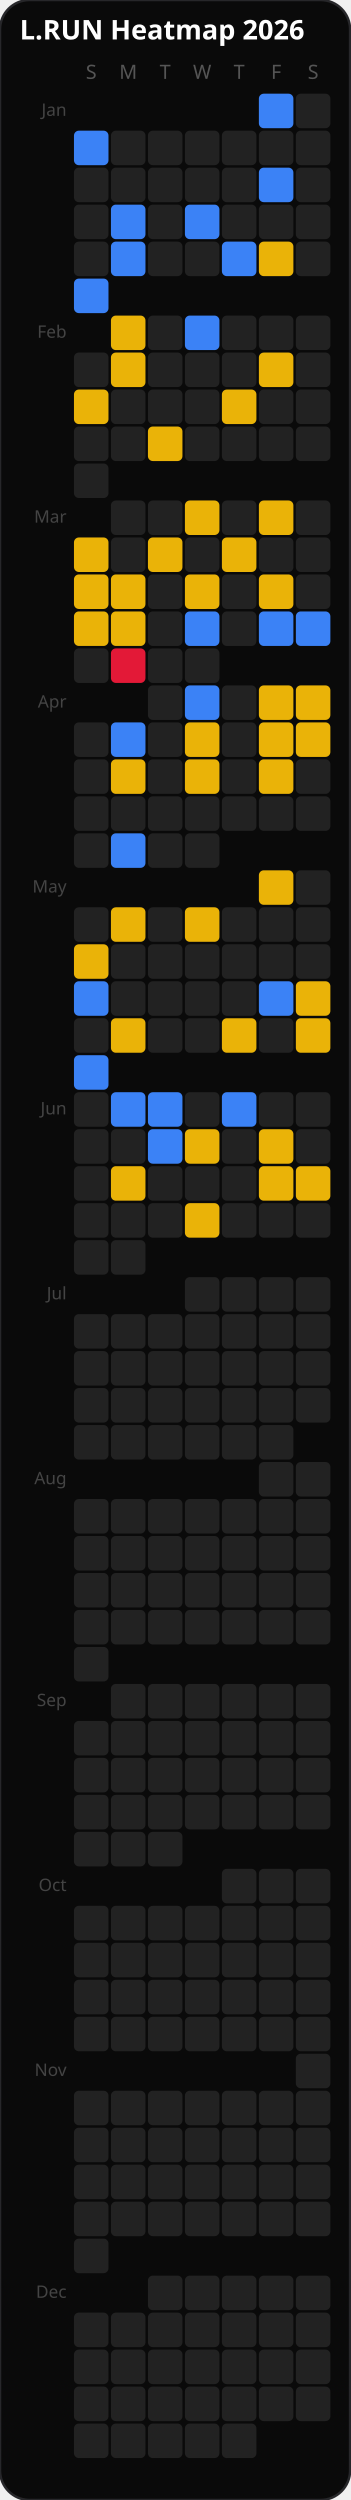
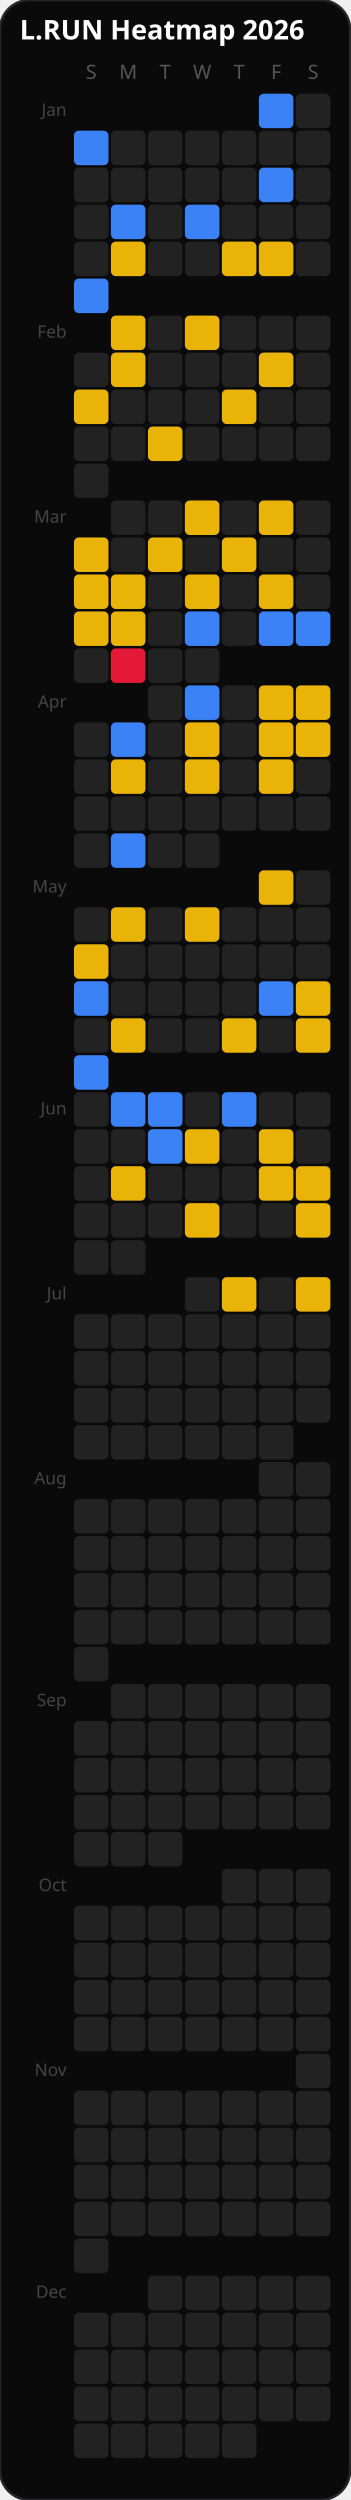
<svg xmlns="http://www.w3.org/2000/svg" baseProfile="full" height="1014" version="1.1" width="142">
  <defs />
  <rect fill="#0a0a0a" height="1014" rx="12" width="142" x="0" y="0" />
  <rect fill="none" height="1014" rx="12" stroke="#27272a" stroke-width="1" width="142" x="0" y="0" />
  <text fill="white" font-family="sans-serif" font-size="11" font-weight="bold" x="8" y="16">L.RUN  Heatmap  2026</text>
  <text fill="#555" font-family="sans-serif" font-size="8" text-anchor="middle" x="37.0" y="32">S</text>
  <text fill="#555" font-family="sans-serif" font-size="8" text-anchor="middle" x="52.0" y="32">M</text>
  <text fill="#555" font-family="sans-serif" font-size="8" text-anchor="middle" x="67.0" y="32">T</text>
  <text fill="#555" font-family="sans-serif" font-size="8" text-anchor="middle" x="82.0" y="32">W</text>
  <text fill="#555" font-family="sans-serif" font-size="8" text-anchor="middle" x="97.0" y="32">T</text>
  <text fill="#555" font-family="sans-serif" font-size="8" text-anchor="middle" x="112.0" y="32">F</text>
  <text fill="#555" font-family="sans-serif" font-size="8" text-anchor="middle" x="127.0" y="32">S</text>
  <text fill="#444" font-family="sans-serif" font-size="7" text-anchor="end" x="27" y="47.0">Jan</text>
  <rect fill="#3b82f6" height="14" rx="2" width="14" x="105" y="38" />
  <rect fill="#222" height="14" rx="2" width="14" x="120" y="38" />
  <rect fill="#3b82f6" height="14" rx="2" width="14" x="30" y="53" />
  <rect fill="#222" height="14" rx="2" width="14" x="45" y="53" />
  <rect fill="#222" height="14" rx="2" width="14" x="60" y="53" />
  <rect fill="#222" height="14" rx="2" width="14" x="75" y="53" />
  <rect fill="#222" height="14" rx="2" width="14" x="90" y="53" />
  <rect fill="#222" height="14" rx="2" width="14" x="105" y="53" />
  <rect fill="#222" height="14" rx="2" width="14" x="120" y="53" />
  <rect fill="#222" height="14" rx="2" width="14" x="30" y="68" />
  <rect fill="#222" height="14" rx="2" width="14" x="45" y="68" />
  <rect fill="#222" height="14" rx="2" width="14" x="60" y="68" />
  <rect fill="#222" height="14" rx="2" width="14" x="75" y="68" />
  <rect fill="#222" height="14" rx="2" width="14" x="90" y="68" />
  <rect fill="#3b82f6" height="14" rx="2" width="14" x="105" y="68" />
  <rect fill="#222" height="14" rx="2" width="14" x="120" y="68" />
  <rect fill="#222" height="14" rx="2" width="14" x="30" y="83" />
  <rect fill="#3b82f6" height="14" rx="2" width="14" x="45" y="83" />
  <rect fill="#222" height="14" rx="2" width="14" x="60" y="83" />
  <rect fill="#3b82f6" height="14" rx="2" width="14" x="75" y="83" />
  <rect fill="#222" height="14" rx="2" width="14" x="90" y="83" />
  <rect fill="#222" height="14" rx="2" width="14" x="105" y="83" />
  <rect fill="#222" height="14" rx="2" width="14" x="120" y="83" />
  <rect fill="#222" height="14" rx="2" width="14" x="30" y="98" />
-   <rect fill="#3b82f6" height="14" rx="2" width="14" x="45" y="98" />
+   <rect fill="#eab308" height="14" rx="2" width="14" x="45" y="98" />
  <rect fill="#222" height="14" rx="2" width="14" x="60" y="98" />
  <rect fill="#222" height="14" rx="2" width="14" x="75" y="98" />
-   <rect fill="#3b82f6" height="14" rx="2" width="14" x="90" y="98" />
+   <rect fill="#eab308" height="14" rx="2" width="14" x="90" y="98" />
  <rect fill="#eab308" height="14" rx="2" width="14" x="105" y="98" />
  <rect fill="#222" height="14" rx="2" width="14" x="120" y="98" />
  <rect fill="#3b82f6" height="14" rx="2" width="14" x="30" y="113" />
  <text fill="#444" font-family="sans-serif" font-size="7" text-anchor="end" x="27" y="137.0">Feb</text>
  <rect fill="#eab308" height="14" rx="2" width="14" x="45" y="128" />
  <rect fill="#222" height="14" rx="2" width="14" x="60" y="128" />
-   <rect fill="#3b82f6" height="14" rx="2" width="14" x="75" y="128" />
+   <rect fill="#eab308" height="14" rx="2" width="14" x="75" y="128" />
  <rect fill="#222" height="14" rx="2" width="14" x="90" y="128" />
  <rect fill="#222" height="14" rx="2" width="14" x="105" y="128" />
  <rect fill="#222" height="14" rx="2" width="14" x="120" y="128" />
  <rect fill="#222" height="14" rx="2" width="14" x="30" y="143" />
  <rect fill="#eab308" height="14" rx="2" width="14" x="45" y="143" />
  <rect fill="#222" height="14" rx="2" width="14" x="60" y="143" />
  <rect fill="#222" height="14" rx="2" width="14" x="75" y="143" />
  <rect fill="#222" height="14" rx="2" width="14" x="90" y="143" />
  <rect fill="#eab308" height="14" rx="2" width="14" x="105" y="143" />
  <rect fill="#222" height="14" rx="2" width="14" x="120" y="143" />
  <rect fill="#eab308" height="14" rx="2" width="14" x="30" y="158" />
  <rect fill="#222" height="14" rx="2" width="14" x="45" y="158" />
  <rect fill="#222" height="14" rx="2" width="14" x="60" y="158" />
  <rect fill="#222" height="14" rx="2" width="14" x="75" y="158" />
  <rect fill="#eab308" height="14" rx="2" width="14" x="90" y="158" />
  <rect fill="#222" height="14" rx="2" width="14" x="105" y="158" />
  <rect fill="#222" height="14" rx="2" width="14" x="120" y="158" />
  <rect fill="#222" height="14" rx="2" width="14" x="30" y="173" />
  <rect fill="#222" height="14" rx="2" width="14" x="45" y="173" />
  <rect fill="#eab308" height="14" rx="2" width="14" x="60" y="173" />
  <rect fill="#222" height="14" rx="2" width="14" x="75" y="173" />
  <rect fill="#222" height="14" rx="2" width="14" x="90" y="173" />
  <rect fill="#222" height="14" rx="2" width="14" x="105" y="173" />
  <rect fill="#222" height="14" rx="2" width="14" x="120" y="173" />
  <rect fill="#222" height="14" rx="2" width="14" x="30" y="188" />
  <text fill="#444" font-family="sans-serif" font-size="7" text-anchor="end" x="27" y="212.0">Mar</text>
  <rect fill="#222" height="14" rx="2" width="14" x="45" y="203" />
  <rect fill="#222" height="14" rx="2" width="14" x="60" y="203" />
  <rect fill="#eab308" height="14" rx="2" width="14" x="75" y="203" />
  <rect fill="#222" height="14" rx="2" width="14" x="90" y="203" />
  <rect fill="#eab308" height="14" rx="2" width="14" x="105" y="203" />
  <rect fill="#222" height="14" rx="2" width="14" x="120" y="203" />
  <rect fill="#eab308" height="14" rx="2" width="14" x="30" y="218" />
  <rect fill="#222" height="14" rx="2" width="14" x="45" y="218" />
  <rect fill="#eab308" height="14" rx="2" width="14" x="60" y="218" />
  <rect fill="#222" height="14" rx="2" width="14" x="75" y="218" />
  <rect fill="#eab308" height="14" rx="2" width="14" x="90" y="218" />
  <rect fill="#222" height="14" rx="2" width="14" x="105" y="218" />
  <rect fill="#222" height="14" rx="2" width="14" x="120" y="218" />
  <rect fill="#eab308" height="14" rx="2" width="14" x="30" y="233" />
  <rect fill="#eab308" height="14" rx="2" width="14" x="45" y="233" />
  <rect fill="#222" height="14" rx="2" width="14" x="60" y="233" />
  <rect fill="#eab308" height="14" rx="2" width="14" x="75" y="233" />
  <rect fill="#222" height="14" rx="2" width="14" x="90" y="233" />
  <rect fill="#eab308" height="14" rx="2" width="14" x="105" y="233" />
  <rect fill="#222" height="14" rx="2" width="14" x="120" y="233" />
  <rect fill="#eab308" height="14" rx="2" width="14" x="30" y="248" />
  <rect fill="#eab308" height="14" rx="2" width="14" x="45" y="248" />
  <rect fill="#222" height="14" rx="2" width="14" x="60" y="248" />
  <rect fill="#3b82f6" height="14" rx="2" width="14" x="75" y="248" />
  <rect fill="#222" height="14" rx="2" width="14" x="90" y="248" />
  <rect fill="#3b82f6" height="14" rx="2" width="14" x="105" y="248" />
  <rect fill="#3b82f6" height="14" rx="2" width="14" x="120" y="248" />
  <rect fill="#222" height="14" rx="2" width="14" x="30" y="263" />
  <rect fill="#E31937" height="14" rx="2" width="14" x="45" y="263" />
  <rect fill="#222" height="14" rx="2" width="14" x="60" y="263" />
  <rect fill="#222" height="14" rx="2" width="14" x="75" y="263" />
  <text fill="#444" font-family="sans-serif" font-size="7" text-anchor="end" x="27" y="287.0">Apr</text>
  <rect fill="#222" height="14" rx="2" width="14" x="60" y="278" />
  <rect fill="#3b82f6" height="14" rx="2" width="14" x="75" y="278" />
  <rect fill="#222" height="14" rx="2" width="14" x="90" y="278" />
  <rect fill="#eab308" height="14" rx="2" width="14" x="105" y="278" />
  <rect fill="#eab308" height="14" rx="2" width="14" x="120" y="278" />
  <rect fill="#222" height="14" rx="2" width="14" x="30" y="293" />
  <rect fill="#3b82f6" height="14" rx="2" width="14" x="45" y="293" />
  <rect fill="#222" height="14" rx="2" width="14" x="60" y="293" />
  <rect fill="#eab308" height="14" rx="2" width="14" x="75" y="293" />
  <rect fill="#222" height="14" rx="2" width="14" x="90" y="293" />
  <rect fill="#eab308" height="14" rx="2" width="14" x="105" y="293" />
  <rect fill="#eab308" height="14" rx="2" width="14" x="120" y="293" />
  <rect fill="#222" height="14" rx="2" width="14" x="30" y="308" />
  <rect fill="#eab308" height="14" rx="2" width="14" x="45" y="308" />
  <rect fill="#222" height="14" rx="2" width="14" x="60" y="308" />
  <rect fill="#eab308" height="14" rx="2" width="14" x="75" y="308" />
  <rect fill="#222" height="14" rx="2" width="14" x="90" y="308" />
  <rect fill="#eab308" height="14" rx="2" width="14" x="105" y="308" />
  <rect fill="#222" height="14" rx="2" width="14" x="120" y="308" />
  <rect fill="#222" height="14" rx="2" width="14" x="30" y="323" />
  <rect fill="#222" height="14" rx="2" width="14" x="45" y="323" />
  <rect fill="#222" height="14" rx="2" width="14" x="60" y="323" />
  <rect fill="#222" height="14" rx="2" width="14" x="75" y="323" />
  <rect fill="#222" height="14" rx="2" width="14" x="90" y="323" />
  <rect fill="#222" height="14" rx="2" width="14" x="105" y="323" />
  <rect fill="#222" height="14" rx="2" width="14" x="120" y="323" />
  <rect fill="#222" height="14" rx="2" width="14" x="30" y="338" />
  <rect fill="#3b82f6" height="14" rx="2" width="14" x="45" y="338" />
  <rect fill="#222" height="14" rx="2" width="14" x="60" y="338" />
  <rect fill="#222" height="14" rx="2" width="14" x="75" y="338" />
  <text fill="#444" font-family="sans-serif" font-size="7" text-anchor="end" x="27" y="362.0">May</text>
  <rect fill="#eab308" height="14" rx="2" width="14" x="105" y="353" />
  <rect fill="#222" height="14" rx="2" width="14" x="120" y="353" />
  <rect fill="#222" height="14" rx="2" width="14" x="30" y="368" />
  <rect fill="#eab308" height="14" rx="2" width="14" x="45" y="368" />
  <rect fill="#222" height="14" rx="2" width="14" x="60" y="368" />
  <rect fill="#eab308" height="14" rx="2" width="14" x="75" y="368" />
  <rect fill="#222" height="14" rx="2" width="14" x="90" y="368" />
  <rect fill="#222" height="14" rx="2" width="14" x="105" y="368" />
  <rect fill="#222" height="14" rx="2" width="14" x="120" y="368" />
  <rect fill="#eab308" height="14" rx="2" width="14" x="30" y="383" />
  <rect fill="#222" height="14" rx="2" width="14" x="45" y="383" />
  <rect fill="#222" height="14" rx="2" width="14" x="60" y="383" />
  <rect fill="#222" height="14" rx="2" width="14" x="75" y="383" />
  <rect fill="#222" height="14" rx="2" width="14" x="90" y="383" />
  <rect fill="#222" height="14" rx="2" width="14" x="105" y="383" />
  <rect fill="#222" height="14" rx="2" width="14" x="120" y="383" />
  <rect fill="#3b82f6" height="14" rx="2" width="14" x="30" y="398" />
  <rect fill="#222" height="14" rx="2" width="14" x="45" y="398" />
  <rect fill="#222" height="14" rx="2" width="14" x="60" y="398" />
  <rect fill="#222" height="14" rx="2" width="14" x="75" y="398" />
  <rect fill="#222" height="14" rx="2" width="14" x="90" y="398" />
  <rect fill="#3b82f6" height="14" rx="2" width="14" x="105" y="398" />
  <rect fill="#eab308" height="14" rx="2" width="14" x="120" y="398" />
  <rect fill="#222" height="14" rx="2" width="14" x="30" y="413" />
  <rect fill="#eab308" height="14" rx="2" width="14" x="45" y="413" />
  <rect fill="#222" height="14" rx="2" width="14" x="60" y="413" />
  <rect fill="#222" height="14" rx="2" width="14" x="75" y="413" />
  <rect fill="#eab308" height="14" rx="2" width="14" x="90" y="413" />
  <rect fill="#222" height="14" rx="2" width="14" x="105" y="413" />
  <rect fill="#eab308" height="14" rx="2" width="14" x="120" y="413" />
  <rect fill="#3b82f6" height="14" rx="2" width="14" x="30" y="428" />
  <text fill="#444" font-family="sans-serif" font-size="7" text-anchor="end" x="27" y="452.0">Jun</text>
  <rect fill="#222" height="14" rx="2" width="14" x="30" y="443" />
  <rect fill="#3b82f6" height="14" rx="2" width="14" x="45" y="443" />
  <rect fill="#3b82f6" height="14" rx="2" width="14" x="60" y="443" />
  <rect fill="#222" height="14" rx="2" width="14" x="75" y="443" />
  <rect fill="#3b82f6" height="14" rx="2" width="14" x="90" y="443" />
  <rect fill="#222" height="14" rx="2" width="14" x="105" y="443" />
  <rect fill="#222" height="14" rx="2" width="14" x="120" y="443" />
  <rect fill="#222" height="14" rx="2" width="14" x="30" y="458" />
  <rect fill="#222" height="14" rx="2" width="14" x="45" y="458" />
  <rect fill="#3b82f6" height="14" rx="2" width="14" x="60" y="458" />
  <rect fill="#eab308" height="14" rx="2" width="14" x="75" y="458" />
  <rect fill="#222" height="14" rx="2" width="14" x="90" y="458" />
  <rect fill="#eab308" height="14" rx="2" width="14" x="105" y="458" />
  <rect fill="#222" height="14" rx="2" width="14" x="120" y="458" />
  <rect fill="#222" height="14" rx="2" width="14" x="30" y="473" />
  <rect fill="#eab308" height="14" rx="2" width="14" x="45" y="473" />
  <rect fill="#222" height="14" rx="2" width="14" x="60" y="473" />
  <rect fill="#222" height="14" rx="2" width="14" x="75" y="473" />
  <rect fill="#222" height="14" rx="2" width="14" x="90" y="473" />
  <rect fill="#eab308" height="14" rx="2" width="14" x="105" y="473" />
  <rect fill="#eab308" height="14" rx="2" width="14" x="120" y="473" />
  <rect fill="#222" height="14" rx="2" width="14" x="30" y="488" />
  <rect fill="#222" height="14" rx="2" width="14" x="45" y="488" />
  <rect fill="#222" height="14" rx="2" width="14" x="60" y="488" />
  <rect fill="#eab308" height="14" rx="2" width="14" x="75" y="488" />
  <rect fill="#222" height="14" rx="2" width="14" x="90" y="488" />
  <rect fill="#222" height="14" rx="2" width="14" x="105" y="488" />
-   <rect fill="#222" height="14" rx="2" width="14" x="120" y="488" />
+   <rect fill="#eab308" height="14" rx="2" width="14" x="120" y="488" />
  <rect fill="#222" height="14" rx="2" width="14" x="30" y="503" />
  <rect fill="#222" height="14" rx="2" width="14" x="45" y="503" />
  <text fill="#444" font-family="sans-serif" font-size="7" text-anchor="end" x="27" y="527.0">Jul</text>
  <rect fill="#222" height="14" rx="2" width="14" x="75" y="518" />
-   <rect fill="#222" height="14" rx="2" width="14" x="90" y="518" />
+   <rect fill="#eab308" height="14" rx="2" width="14" x="90" y="518" />
  <rect fill="#222" height="14" rx="2" width="14" x="105" y="518" />
-   <rect fill="#222" height="14" rx="2" width="14" x="120" y="518" />
+   <rect fill="#eab308" height="14" rx="2" width="14" x="120" y="518" />
  <rect fill="#222" height="14" rx="2" width="14" x="30" y="533" />
  <rect fill="#222" height="14" rx="2" width="14" x="45" y="533" />
  <rect fill="#222" height="14" rx="2" width="14" x="60" y="533" />
  <rect fill="#222" height="14" rx="2" width="14" x="75" y="533" />
  <rect fill="#222" height="14" rx="2" width="14" x="90" y="533" />
  <rect fill="#222" height="14" rx="2" width="14" x="105" y="533" />
  <rect fill="#222" height="14" rx="2" width="14" x="120" y="533" />
  <rect fill="#222" height="14" rx="2" width="14" x="30" y="548" />
  <rect fill="#222" height="14" rx="2" width="14" x="45" y="548" />
  <rect fill="#222" height="14" rx="2" width="14" x="60" y="548" />
  <rect fill="#222" height="14" rx="2" width="14" x="75" y="548" />
  <rect fill="#222" height="14" rx="2" width="14" x="90" y="548" />
  <rect fill="#222" height="14" rx="2" width="14" x="105" y="548" />
  <rect fill="#222" height="14" rx="2" width="14" x="120" y="548" />
  <rect fill="#222" height="14" rx="2" width="14" x="30" y="563" />
  <rect fill="#222" height="14" rx="2" width="14" x="45" y="563" />
  <rect fill="#222" height="14" rx="2" width="14" x="60" y="563" />
  <rect fill="#222" height="14" rx="2" width="14" x="75" y="563" />
  <rect fill="#222" height="14" rx="2" width="14" x="90" y="563" />
  <rect fill="#222" height="14" rx="2" width="14" x="105" y="563" />
  <rect fill="#222" height="14" rx="2" width="14" x="120" y="563" />
  <rect fill="#222" height="14" rx="2" width="14" x="30" y="578" />
  <rect fill="#222" height="14" rx="2" width="14" x="45" y="578" />
  <rect fill="#222" height="14" rx="2" width="14" x="60" y="578" />
  <rect fill="#222" height="14" rx="2" width="14" x="75" y="578" />
  <rect fill="#222" height="14" rx="2" width="14" x="90" y="578" />
  <rect fill="#222" height="14" rx="2" width="14" x="105" y="578" />
  <text fill="#444" font-family="sans-serif" font-size="7" text-anchor="end" x="27" y="602.0">Aug</text>
  <rect fill="#222" height="14" rx="2" width="14" x="105" y="593" />
  <rect fill="#222" height="14" rx="2" width="14" x="120" y="593" />
  <rect fill="#222" height="14" rx="2" width="14" x="30" y="608" />
  <rect fill="#222" height="14" rx="2" width="14" x="45" y="608" />
  <rect fill="#222" height="14" rx="2" width="14" x="60" y="608" />
  <rect fill="#222" height="14" rx="2" width="14" x="75" y="608" />
  <rect fill="#222" height="14" rx="2" width="14" x="90" y="608" />
  <rect fill="#222" height="14" rx="2" width="14" x="105" y="608" />
  <rect fill="#222" height="14" rx="2" width="14" x="120" y="608" />
  <rect fill="#222" height="14" rx="2" width="14" x="30" y="623" />
  <rect fill="#222" height="14" rx="2" width="14" x="45" y="623" />
  <rect fill="#222" height="14" rx="2" width="14" x="60" y="623" />
  <rect fill="#222" height="14" rx="2" width="14" x="75" y="623" />
  <rect fill="#222" height="14" rx="2" width="14" x="90" y="623" />
  <rect fill="#222" height="14" rx="2" width="14" x="105" y="623" />
  <rect fill="#222" height="14" rx="2" width="14" x="120" y="623" />
  <rect fill="#222" height="14" rx="2" width="14" x="30" y="638" />
  <rect fill="#222" height="14" rx="2" width="14" x="45" y="638" />
  <rect fill="#222" height="14" rx="2" width="14" x="60" y="638" />
  <rect fill="#222" height="14" rx="2" width="14" x="75" y="638" />
  <rect fill="#222" height="14" rx="2" width="14" x="90" y="638" />
  <rect fill="#222" height="14" rx="2" width="14" x="105" y="638" />
  <rect fill="#222" height="14" rx="2" width="14" x="120" y="638" />
  <rect fill="#222" height="14" rx="2" width="14" x="30" y="653" />
  <rect fill="#222" height="14" rx="2" width="14" x="45" y="653" />
  <rect fill="#222" height="14" rx="2" width="14" x="60" y="653" />
  <rect fill="#222" height="14" rx="2" width="14" x="75" y="653" />
  <rect fill="#222" height="14" rx="2" width="14" x="90" y="653" />
  <rect fill="#222" height="14" rx="2" width="14" x="105" y="653" />
  <rect fill="#222" height="14" rx="2" width="14" x="120" y="653" />
  <rect fill="#222" height="14" rx="2" width="14" x="30" y="668" />
  <text fill="#444" font-family="sans-serif" font-size="7" text-anchor="end" x="27" y="692.0">Sep</text>
  <rect fill="#222" height="14" rx="2" width="14" x="45" y="683" />
  <rect fill="#222" height="14" rx="2" width="14" x="60" y="683" />
  <rect fill="#222" height="14" rx="2" width="14" x="75" y="683" />
  <rect fill="#222" height="14" rx="2" width="14" x="90" y="683" />
  <rect fill="#222" height="14" rx="2" width="14" x="105" y="683" />
  <rect fill="#222" height="14" rx="2" width="14" x="120" y="683" />
  <rect fill="#222" height="14" rx="2" width="14" x="30" y="698" />
  <rect fill="#222" height="14" rx="2" width="14" x="45" y="698" />
  <rect fill="#222" height="14" rx="2" width="14" x="60" y="698" />
  <rect fill="#222" height="14" rx="2" width="14" x="75" y="698" />
  <rect fill="#222" height="14" rx="2" width="14" x="90" y="698" />
  <rect fill="#222" height="14" rx="2" width="14" x="105" y="698" />
  <rect fill="#222" height="14" rx="2" width="14" x="120" y="698" />
  <rect fill="#222" height="14" rx="2" width="14" x="30" y="713" />
  <rect fill="#222" height="14" rx="2" width="14" x="45" y="713" />
  <rect fill="#222" height="14" rx="2" width="14" x="60" y="713" />
  <rect fill="#222" height="14" rx="2" width="14" x="75" y="713" />
  <rect fill="#222" height="14" rx="2" width="14" x="90" y="713" />
  <rect fill="#222" height="14" rx="2" width="14" x="105" y="713" />
  <rect fill="#222" height="14" rx="2" width="14" x="120" y="713" />
  <rect fill="#222" height="14" rx="2" width="14" x="30" y="728" />
  <rect fill="#222" height="14" rx="2" width="14" x="45" y="728" />
  <rect fill="#222" height="14" rx="2" width="14" x="60" y="728" />
  <rect fill="#222" height="14" rx="2" width="14" x="75" y="728" />
  <rect fill="#222" height="14" rx="2" width="14" x="90" y="728" />
  <rect fill="#222" height="14" rx="2" width="14" x="105" y="728" />
  <rect fill="#222" height="14" rx="2" width="14" x="120" y="728" />
  <rect fill="#222" height="14" rx="2" width="14" x="30" y="743" />
  <rect fill="#222" height="14" rx="2" width="14" x="45" y="743" />
  <rect fill="#222" height="14" rx="2" width="14" x="60" y="743" />
  <text fill="#444" font-family="sans-serif" font-size="7" text-anchor="end" x="27" y="767.0">Oct</text>
  <rect fill="#222" height="14" rx="2" width="14" x="90" y="758" />
  <rect fill="#222" height="14" rx="2" width="14" x="105" y="758" />
  <rect fill="#222" height="14" rx="2" width="14" x="120" y="758" />
  <rect fill="#222" height="14" rx="2" width="14" x="30" y="773" />
  <rect fill="#222" height="14" rx="2" width="14" x="45" y="773" />
  <rect fill="#222" height="14" rx="2" width="14" x="60" y="773" />
  <rect fill="#222" height="14" rx="2" width="14" x="75" y="773" />
  <rect fill="#222" height="14" rx="2" width="14" x="90" y="773" />
  <rect fill="#222" height="14" rx="2" width="14" x="105" y="773" />
  <rect fill="#222" height="14" rx="2" width="14" x="120" y="773" />
  <rect fill="#222" height="14" rx="2" width="14" x="30" y="788" />
  <rect fill="#222" height="14" rx="2" width="14" x="45" y="788" />
  <rect fill="#222" height="14" rx="2" width="14" x="60" y="788" />
  <rect fill="#222" height="14" rx="2" width="14" x="75" y="788" />
  <rect fill="#222" height="14" rx="2" width="14" x="90" y="788" />
  <rect fill="#222" height="14" rx="2" width="14" x="105" y="788" />
  <rect fill="#222" height="14" rx="2" width="14" x="120" y="788" />
  <rect fill="#222" height="14" rx="2" width="14" x="30" y="803" />
  <rect fill="#222" height="14" rx="2" width="14" x="45" y="803" />
  <rect fill="#222" height="14" rx="2" width="14" x="60" y="803" />
  <rect fill="#222" height="14" rx="2" width="14" x="75" y="803" />
  <rect fill="#222" height="14" rx="2" width="14" x="90" y="803" />
  <rect fill="#222" height="14" rx="2" width="14" x="105" y="803" />
  <rect fill="#222" height="14" rx="2" width="14" x="120" y="803" />
  <rect fill="#222" height="14" rx="2" width="14" x="30" y="818" />
  <rect fill="#222" height="14" rx="2" width="14" x="45" y="818" />
  <rect fill="#222" height="14" rx="2" width="14" x="60" y="818" />
  <rect fill="#222" height="14" rx="2" width="14" x="75" y="818" />
  <rect fill="#222" height="14" rx="2" width="14" x="90" y="818" />
  <rect fill="#222" height="14" rx="2" width="14" x="105" y="818" />
  <rect fill="#222" height="14" rx="2" width="14" x="120" y="818" />
  <text fill="#444" font-family="sans-serif" font-size="7" text-anchor="end" x="27" y="842.0">Nov</text>
  <rect fill="#222" height="14" rx="2" width="14" x="120" y="833" />
  <rect fill="#222" height="14" rx="2" width="14" x="30" y="848" />
  <rect fill="#222" height="14" rx="2" width="14" x="45" y="848" />
  <rect fill="#222" height="14" rx="2" width="14" x="60" y="848" />
  <rect fill="#222" height="14" rx="2" width="14" x="75" y="848" />
  <rect fill="#222" height="14" rx="2" width="14" x="90" y="848" />
  <rect fill="#222" height="14" rx="2" width="14" x="105" y="848" />
  <rect fill="#222" height="14" rx="2" width="14" x="120" y="848" />
  <rect fill="#222" height="14" rx="2" width="14" x="30" y="863" />
  <rect fill="#222" height="14" rx="2" width="14" x="45" y="863" />
  <rect fill="#222" height="14" rx="2" width="14" x="60" y="863" />
  <rect fill="#222" height="14" rx="2" width="14" x="75" y="863" />
  <rect fill="#222" height="14" rx="2" width="14" x="90" y="863" />
  <rect fill="#222" height="14" rx="2" width="14" x="105" y="863" />
  <rect fill="#222" height="14" rx="2" width="14" x="120" y="863" />
  <rect fill="#222" height="14" rx="2" width="14" x="30" y="878" />
  <rect fill="#222" height="14" rx="2" width="14" x="45" y="878" />
  <rect fill="#222" height="14" rx="2" width="14" x="60" y="878" />
  <rect fill="#222" height="14" rx="2" width="14" x="75" y="878" />
  <rect fill="#222" height="14" rx="2" width="14" x="90" y="878" />
  <rect fill="#222" height="14" rx="2" width="14" x="105" y="878" />
  <rect fill="#222" height="14" rx="2" width="14" x="120" y="878" />
  <rect fill="#222" height="14" rx="2" width="14" x="30" y="893" />
  <rect fill="#222" height="14" rx="2" width="14" x="45" y="893" />
  <rect fill="#222" height="14" rx="2" width="14" x="60" y="893" />
  <rect fill="#222" height="14" rx="2" width="14" x="75" y="893" />
  <rect fill="#222" height="14" rx="2" width="14" x="90" y="893" />
  <rect fill="#222" height="14" rx="2" width="14" x="105" y="893" />
  <rect fill="#222" height="14" rx="2" width="14" x="120" y="893" />
  <rect fill="#222" height="14" rx="2" width="14" x="30" y="908" />
  <text fill="#444" font-family="sans-serif" font-size="7" text-anchor="end" x="27" y="932.0">Dec</text>
  <rect fill="#222" height="14" rx="2" width="14" x="60" y="923" />
  <rect fill="#222" height="14" rx="2" width="14" x="75" y="923" />
  <rect fill="#222" height="14" rx="2" width="14" x="90" y="923" />
  <rect fill="#222" height="14" rx="2" width="14" x="105" y="923" />
  <rect fill="#222" height="14" rx="2" width="14" x="120" y="923" />
  <rect fill="#222" height="14" rx="2" width="14" x="30" y="938" />
  <rect fill="#222" height="14" rx="2" width="14" x="45" y="938" />
  <rect fill="#222" height="14" rx="2" width="14" x="60" y="938" />
  <rect fill="#222" height="14" rx="2" width="14" x="75" y="938" />
  <rect fill="#222" height="14" rx="2" width="14" x="90" y="938" />
  <rect fill="#222" height="14" rx="2" width="14" x="105" y="938" />
  <rect fill="#222" height="14" rx="2" width="14" x="120" y="938" />
  <rect fill="#222" height="14" rx="2" width="14" x="30" y="953" />
  <rect fill="#222" height="14" rx="2" width="14" x="45" y="953" />
  <rect fill="#222" height="14" rx="2" width="14" x="60" y="953" />
  <rect fill="#222" height="14" rx="2" width="14" x="75" y="953" />
  <rect fill="#222" height="14" rx="2" width="14" x="90" y="953" />
  <rect fill="#222" height="14" rx="2" width="14" x="105" y="953" />
  <rect fill="#222" height="14" rx="2" width="14" x="120" y="953" />
  <rect fill="#222" height="14" rx="2" width="14" x="30" y="968" />
  <rect fill="#222" height="14" rx="2" width="14" x="45" y="968" />
  <rect fill="#222" height="14" rx="2" width="14" x="60" y="968" />
  <rect fill="#222" height="14" rx="2" width="14" x="75" y="968" />
  <rect fill="#222" height="14" rx="2" width="14" x="90" y="968" />
  <rect fill="#222" height="14" rx="2" width="14" x="105" y="968" />
  <rect fill="#222" height="14" rx="2" width="14" x="120" y="968" />
  <rect fill="#222" height="14" rx="2" width="14" x="30" y="983" />
  <rect fill="#222" height="14" rx="2" width="14" x="45" y="983" />
  <rect fill="#222" height="14" rx="2" width="14" x="60" y="983" />
  <rect fill="#222" height="14" rx="2" width="14" x="75" y="983" />
  <rect fill="#222" height="14" rx="2" width="14" x="90" y="983" />
</svg>
